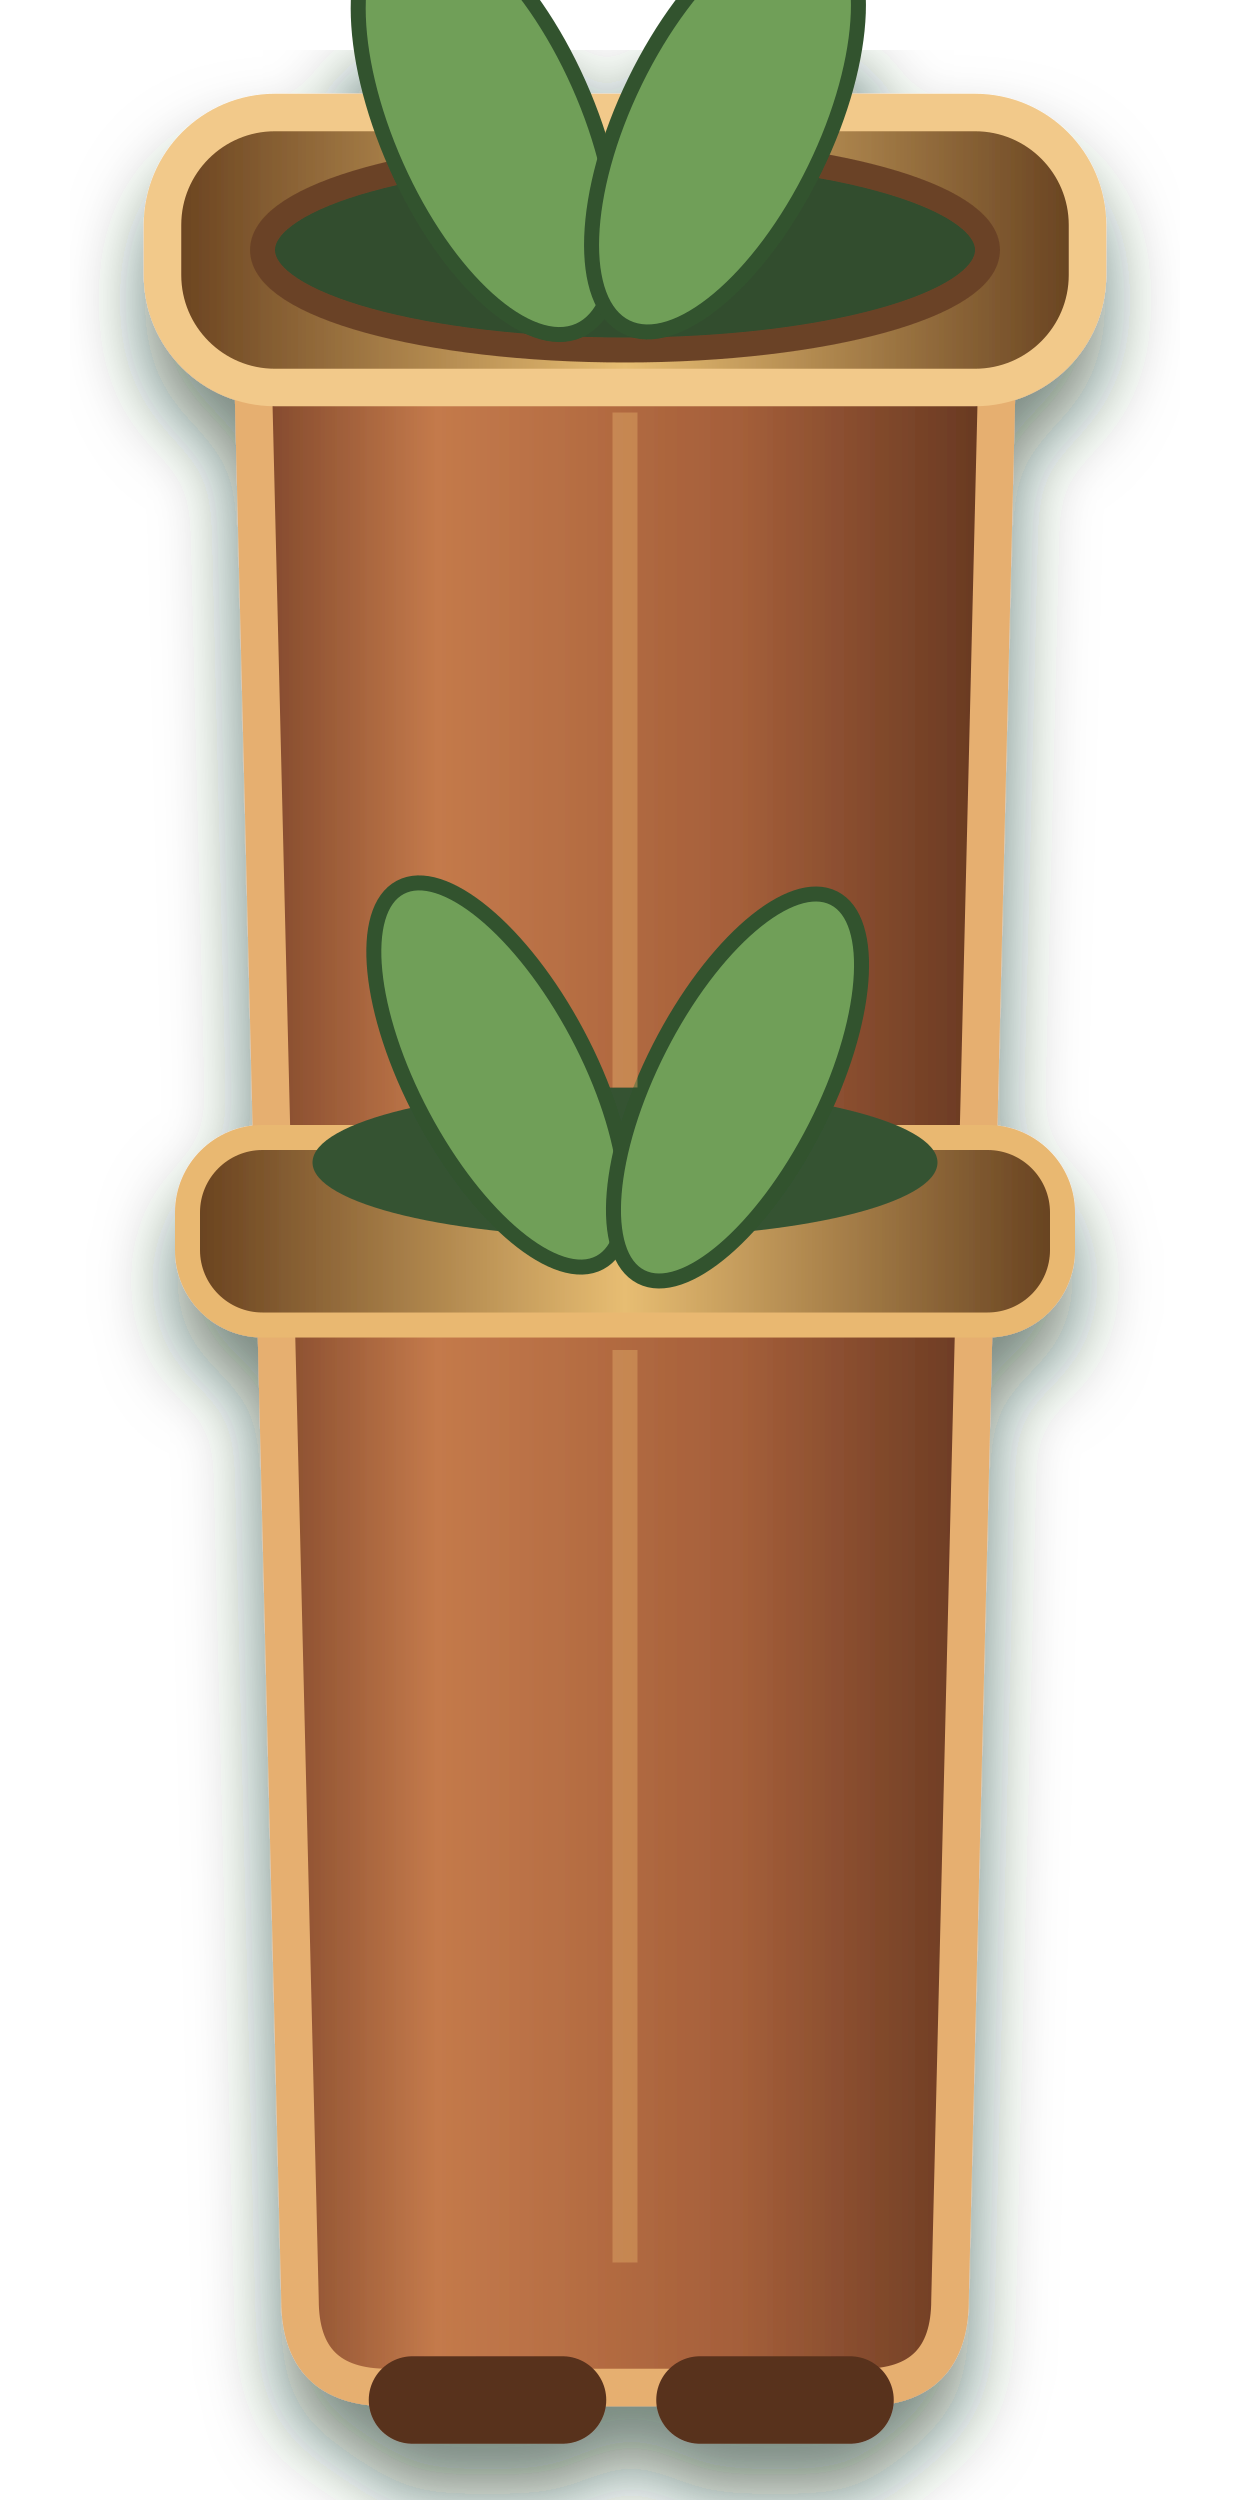
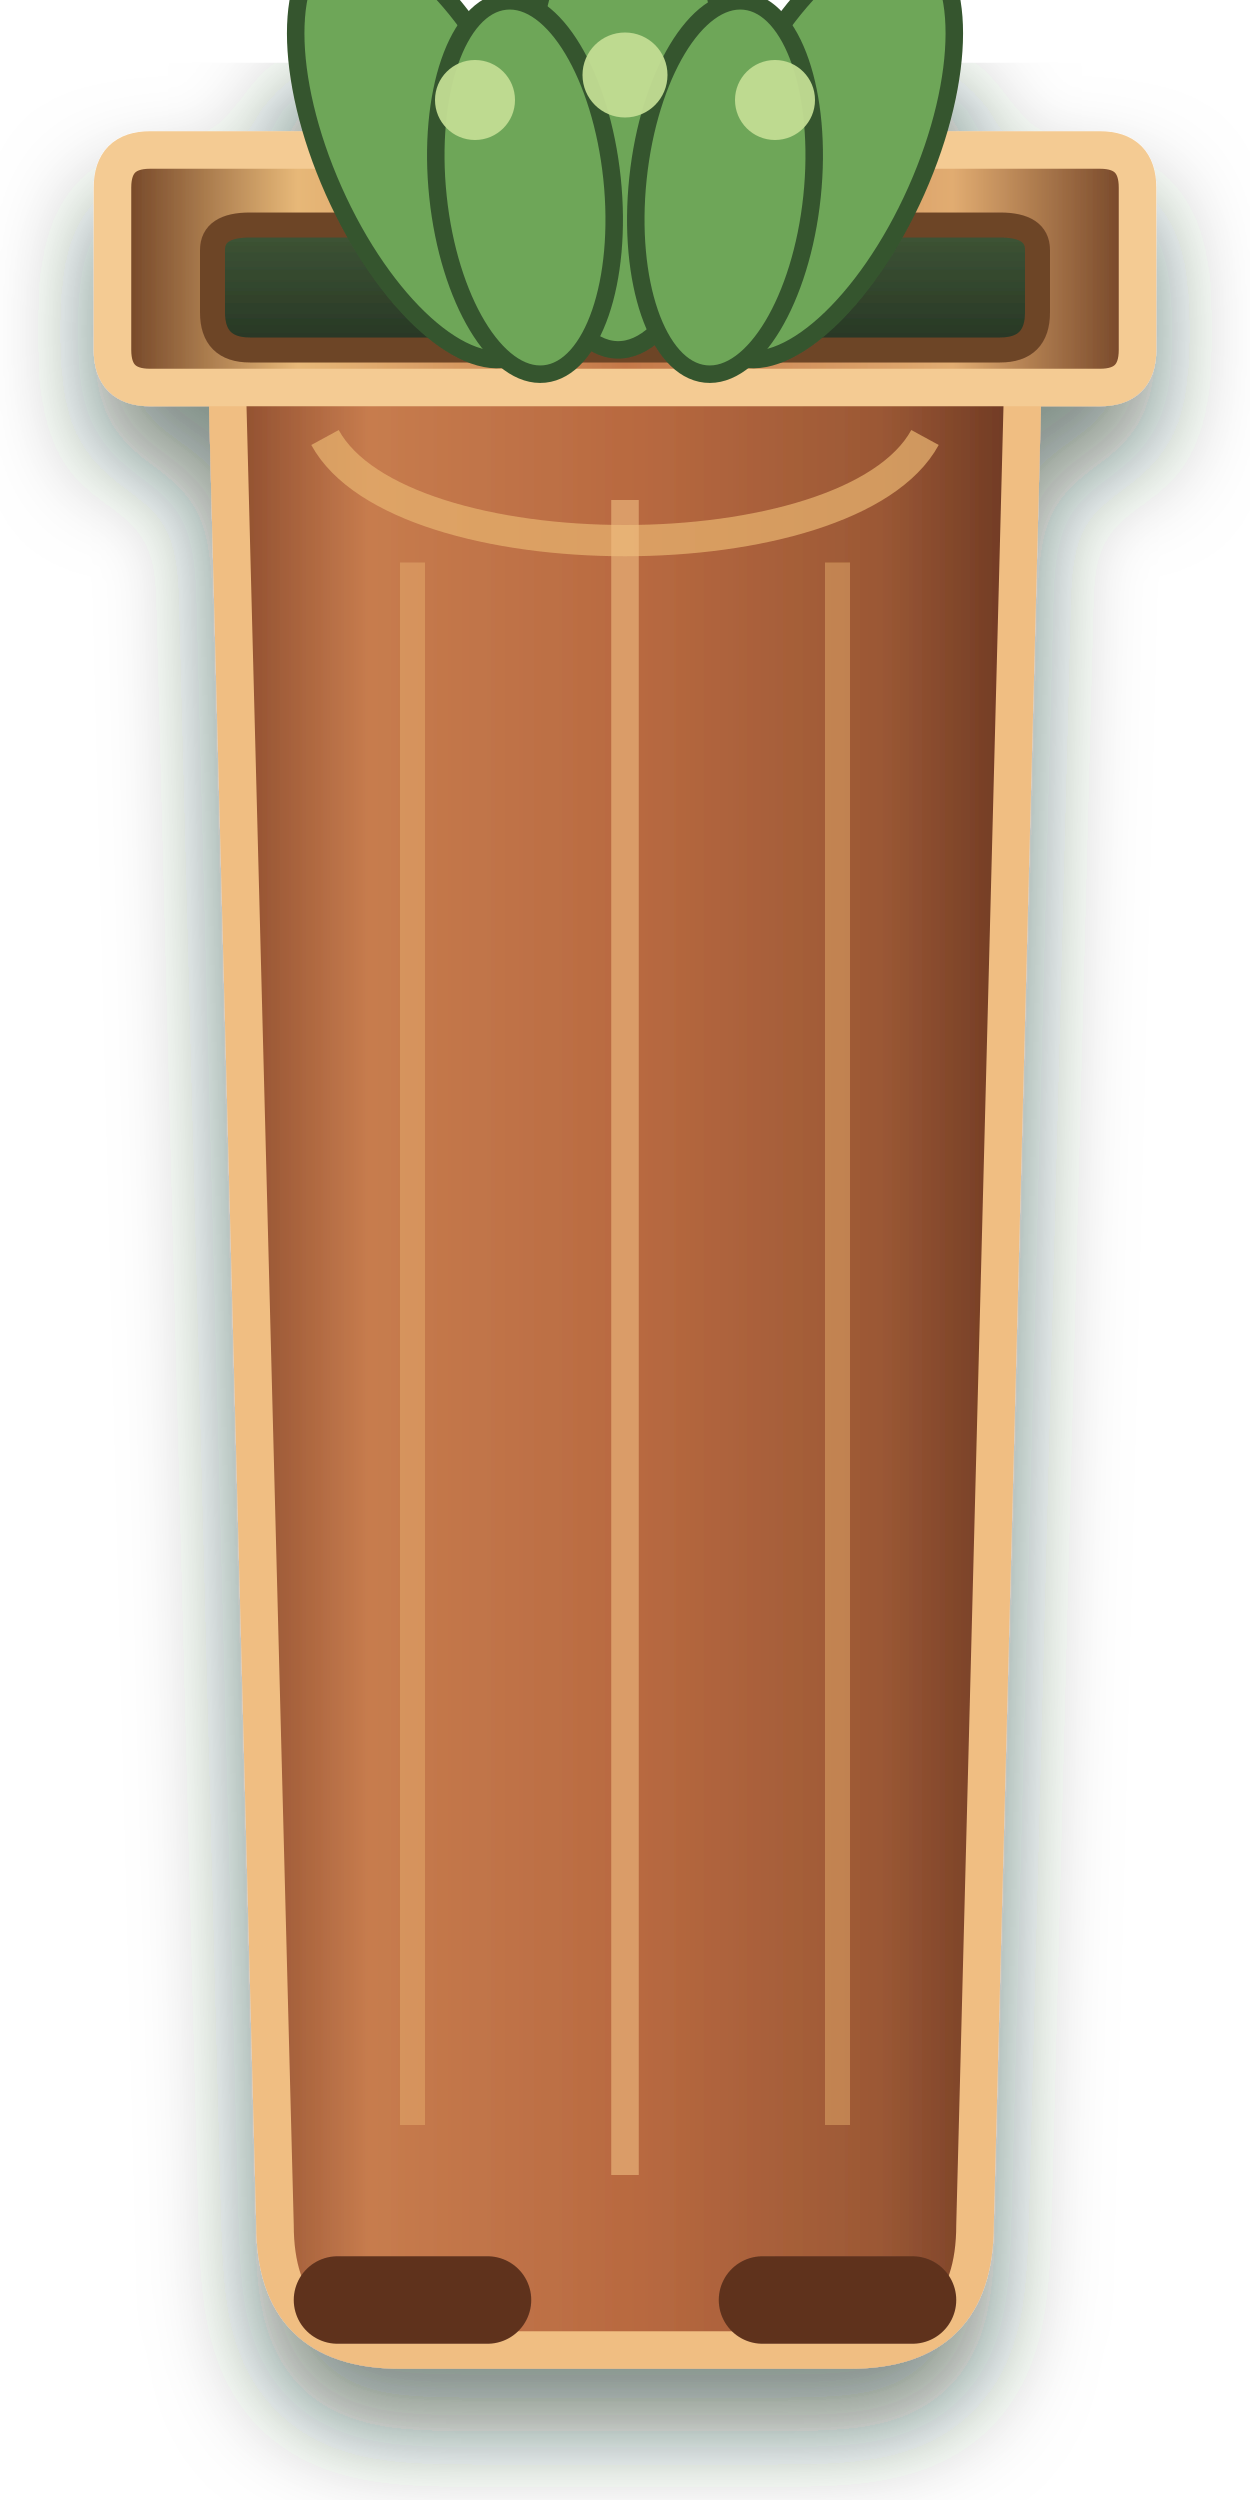
<svg xmlns="http://www.w3.org/2000/svg" viewBox="0 0 100 200">
  <defs>
-     <linearGradient id="pot" x1="0" x2="1">
-       <stop stop-color="#7d452a" />
-       <stop offset=".25" stop-color="#c47a4b" />
-       <stop offset=".65" stop-color="#a55f3a" />
-       <stop offset="1" stop-color="#633620" />
+     <linearGradient id="body" x1="0" x2="1">
+       <stop offset="0" stop-color="#8b4b2d" />
+       <stop offset="0.18" stop-color="#c77c4e" />
+       <stop offset="0.52" stop-color="#b86940" />
+       <stop offset="0.82" stop-color="#9b5835" />
+       <stop offset="1" stop-color="#6b3722" />
    </linearGradient>
-     <linearGradient id="br" x1="0" x2="1">
-       <stop stop-color="#67401e" />
-       <stop offset=".5" stop-color="#e7bd72" />
-       <stop offset="1" stop-color="#65401f" />
+     <linearGradient id="rim" x1="0" x2="1">
+       <stop offset="0" stop-color="#6c3e22" />
+       <stop offset="0.18" stop-color="#e7b878" />
+       <stop offset="0.5" stop-color="#c47849" />
+       <stop offset="0.82" stop-color="#e1ac71" />
+       <stop offset="1" stop-color="#6f4024" />
    </linearGradient>
-     <filter id="sh">
-       <feDropShadow dx="0" dy="4" stdDeviation="3" flood-color="#173424" flood-opacity=".58" />
+     <linearGradient id="soil" x1="0" x2="0" y2="1">
+       <stop offset="0" stop-color="#3f5636" />
+       <stop offset="1" stop-color="#263524" />
+     </linearGradient>
+     <filter id="shadow" x="-20%" y="-20%" width="140%" height="160%">
+       <feDropShadow dx="0" dy="5" stdDeviation="4" flood-color="#173425" flood-opacity="0.55" />
    </filter>
  </defs>
-   <g filter="url(#sh)">
-     <path d="M20 20Q20 13 28 13H72Q80 13 80 20L76 184Q76 191 69 191H31Q24 191 24 184Z" fill="url(#pot)" stroke="#e6af70" stroke-width="3" />
-     <rect x="13" y="9" width="74" height="22" rx="9" fill="url(#br)" stroke="#f2c98a" stroke-width="3" />
-     <ellipse cx="50" cy="20" rx="29" ry="8" fill="#304d2e" stroke="#6b4327" stroke-width="2" />
-     <rect x="15" y="91" width="70" height="15" rx="6" fill="url(#br)" stroke="#e9b871" stroke-width="2" />
-     <ellipse cx="50" cy="93" rx="25" ry="6" fill="#355333" />
-     <g fill="#709f58" stroke="#31522e" stroke-width="1.2">
-       <ellipse cx="39" cy="10" rx="8" ry="18" transform="rotate(-24 39 10)" />
-       <ellipse cx="58" cy="10" rx="8" ry="18" transform="rotate(26 58 10)" />
-       <ellipse cx="40" cy="86" rx="7" ry="17" transform="rotate(-28 40 86)" />
-       <ellipse cx="59" cy="87" rx="7" ry="17" transform="rotate(27 59 87)" />
+   <g filter="url(#shadow)">
+     <path d="M18 24 Q18 14 30 14 H70 Q82 14 82 24 L78 178 Q78 188 68 188 H32 Q22 188 22 178 Z" fill="url(#body)" stroke="#f0be82" stroke-width="3" />
+     <path d="M12 12 H88 Q91 12 91 15 V28 Q91 31 88 31 H12 Q9 31 9 28 V15 Q9 12 12 12 Z" fill="url(#rim)" stroke="#f4cb93" stroke-width="3" />
+     <path d="M20 18 H80 Q83 18 83 20 V25 Q83 28 80 28 H20 Q17 28 17 25 V20 Q17 18 20 18 Z" fill="url(#soil)" stroke="#6d4528" stroke-width="2" />
+     <path d="M26 35 C32 46 68 46 74 35" fill="none" stroke="#e6b06e" stroke-width="2.5" opacity="0.75" />
+     <path d="M33 45 V170" stroke="#ebb370" stroke-width="2" opacity="0.45" />
+     <path d="M50 40 V174" stroke="#f0be82" stroke-width="2.2" opacity="0.6" />
+     <path d="M67 45 V170" stroke="#ebb370" stroke-width="2" opacity="0.45" />
+     <path d="M27 184 h12 M61 184 h12" stroke="#5e331f" stroke-width="7" stroke-linecap="round" />
+     <g fill="#6ea659" stroke="#35552e" stroke-width="1.4">
+       <ellipse cx="34" cy="12" rx="8" ry="18" transform="rotate(-24 34 12)" />
+       <ellipse cx="50" cy="9" rx="8" ry="19" transform="rotate(2 50 9)" />
+       <ellipse cx="66" cy="12" rx="8" ry="18" transform="rotate(24 66 12)" />
+       <ellipse cx="42" cy="15" rx="7" ry="15" transform="rotate(-6 42 15)" />
+       <ellipse cx="58" cy="15" rx="7" ry="15" transform="rotate(6 58 15)" />
    </g>
-     <path d="M33 192h12M56 192h12" stroke="#58311e" stroke-width="7" stroke-linecap="round" />
-     <path d="M50 33v54M50 108v73" stroke="#e0aa67" stroke-width="2" opacity=".45" />
+     <g fill="#c2dc93" opacity="0.95">
+       <circle cx="38" cy="8" r="3.2" />
+       <circle cx="50" cy="6" r="3.4" />
+       <circle cx="62" cy="8" r="3.2" />
+     </g>
  </g>
</svg>
